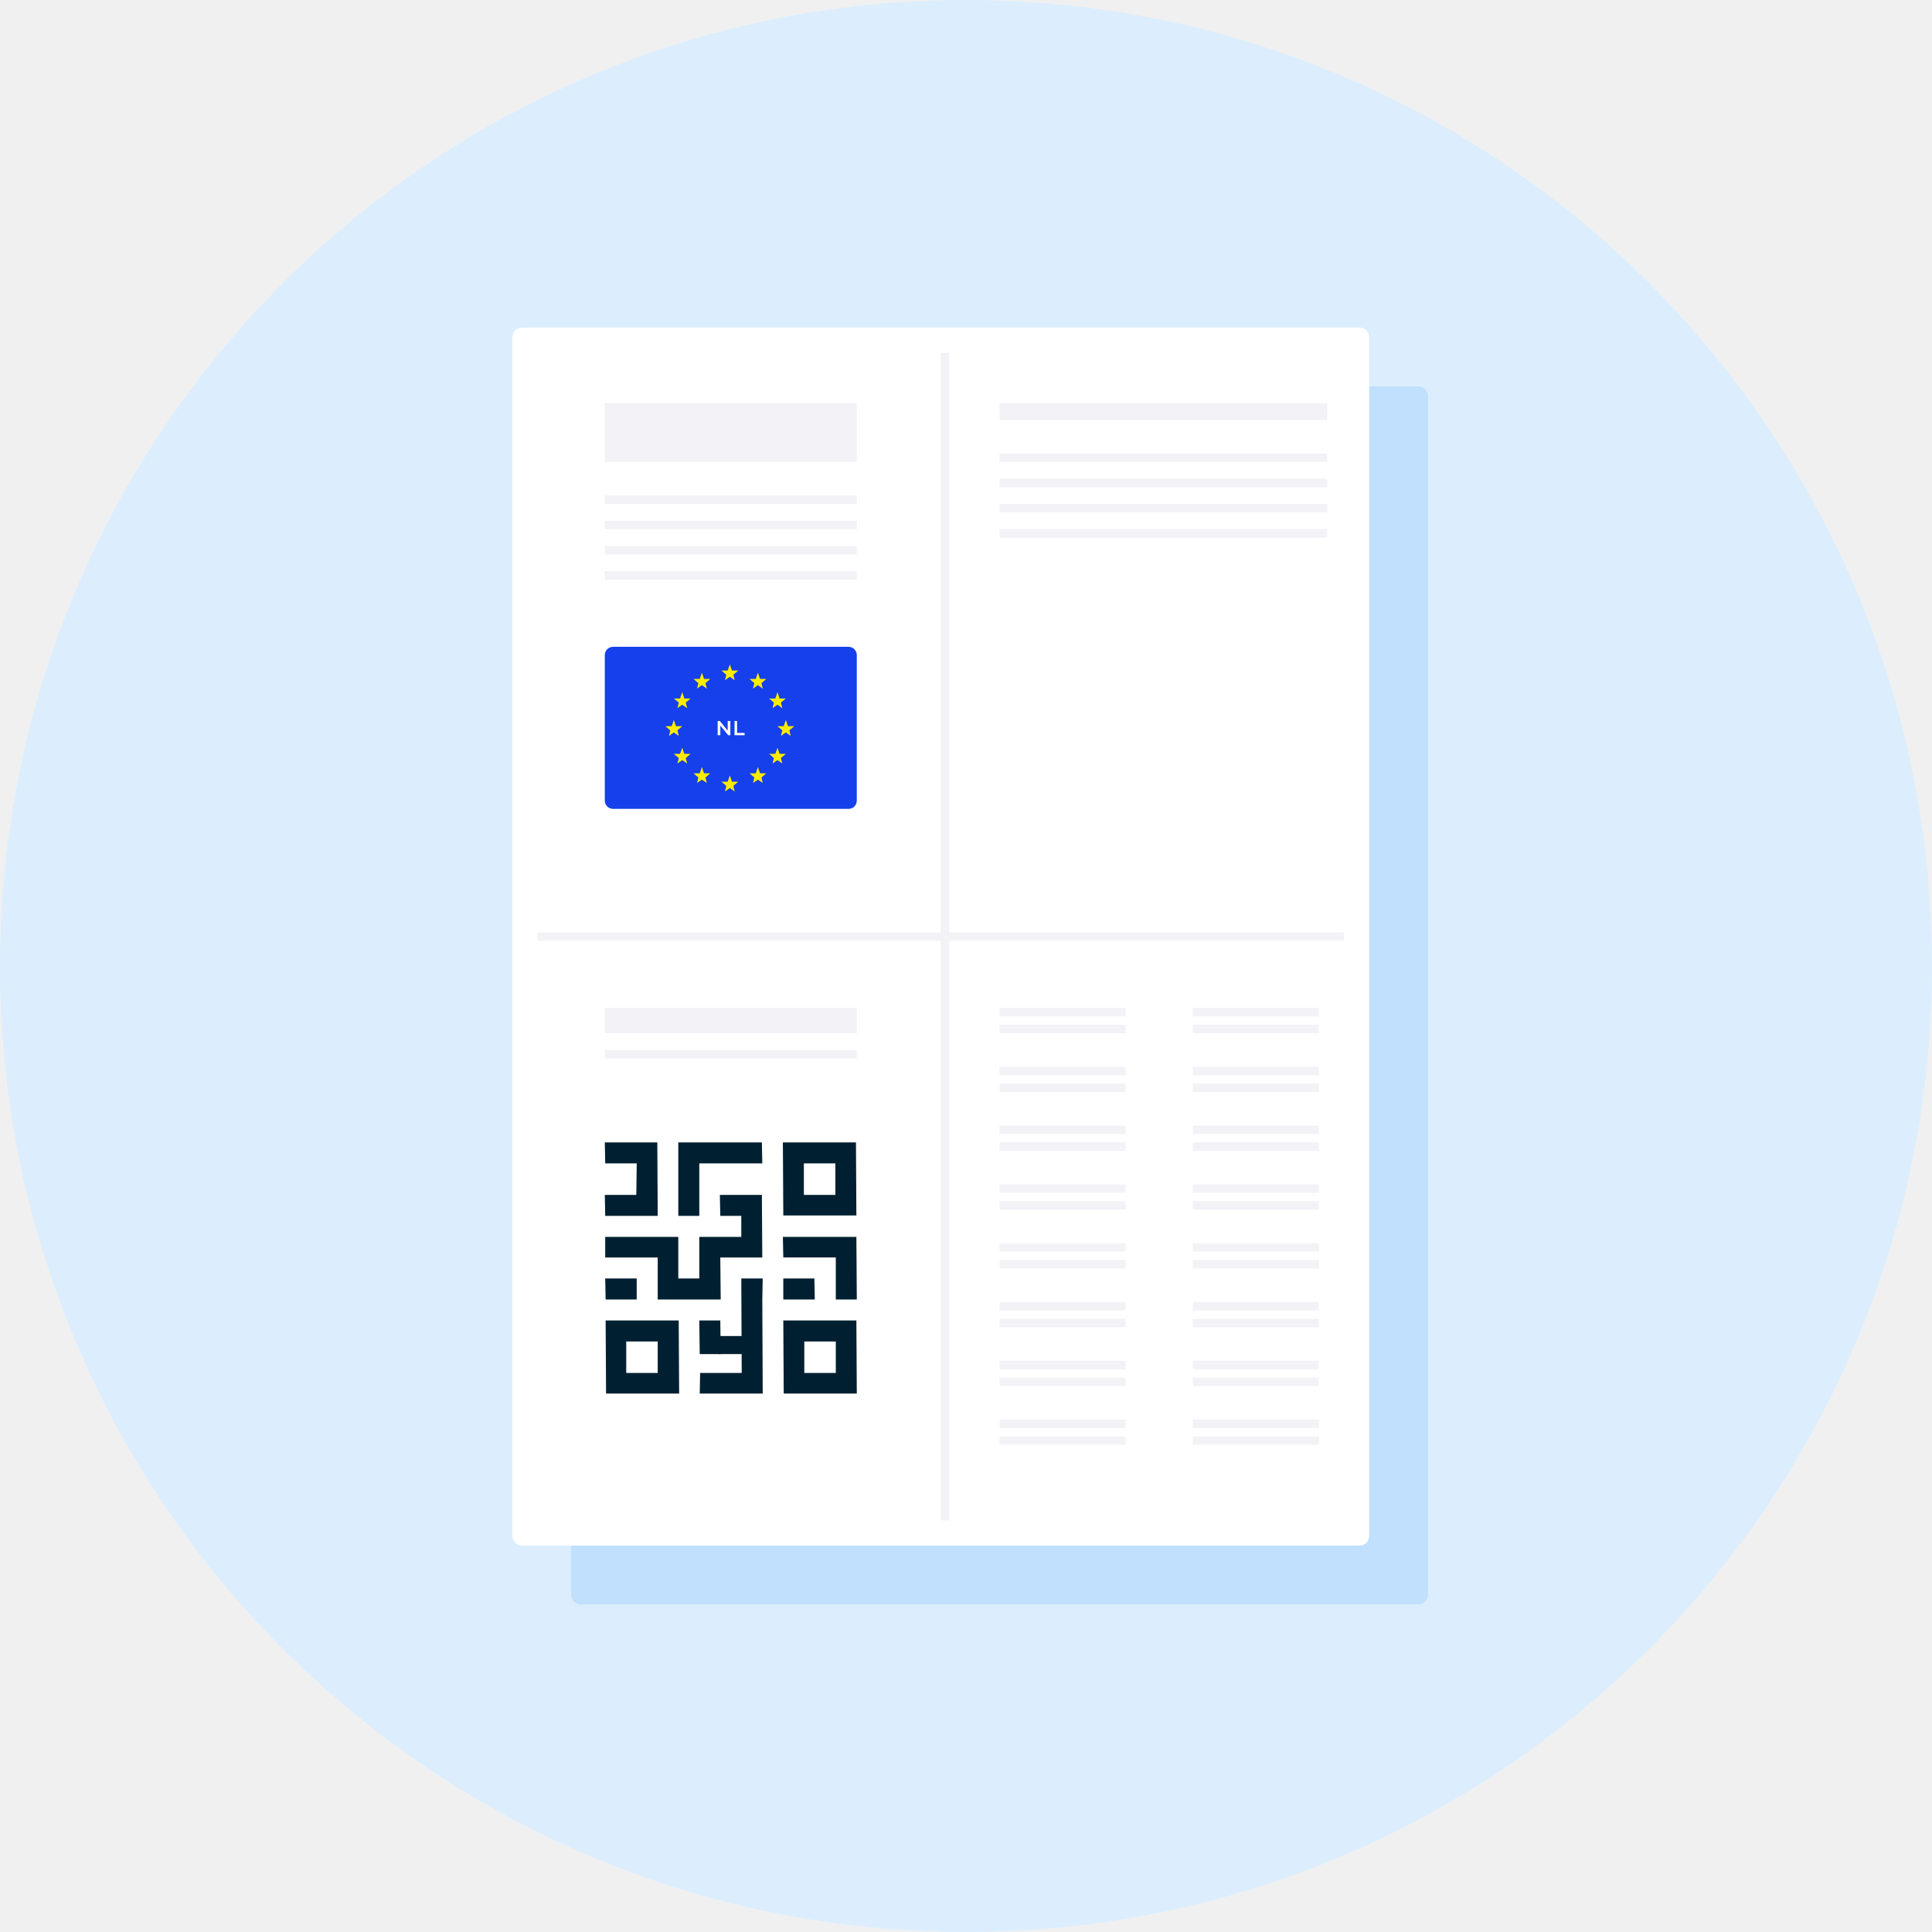
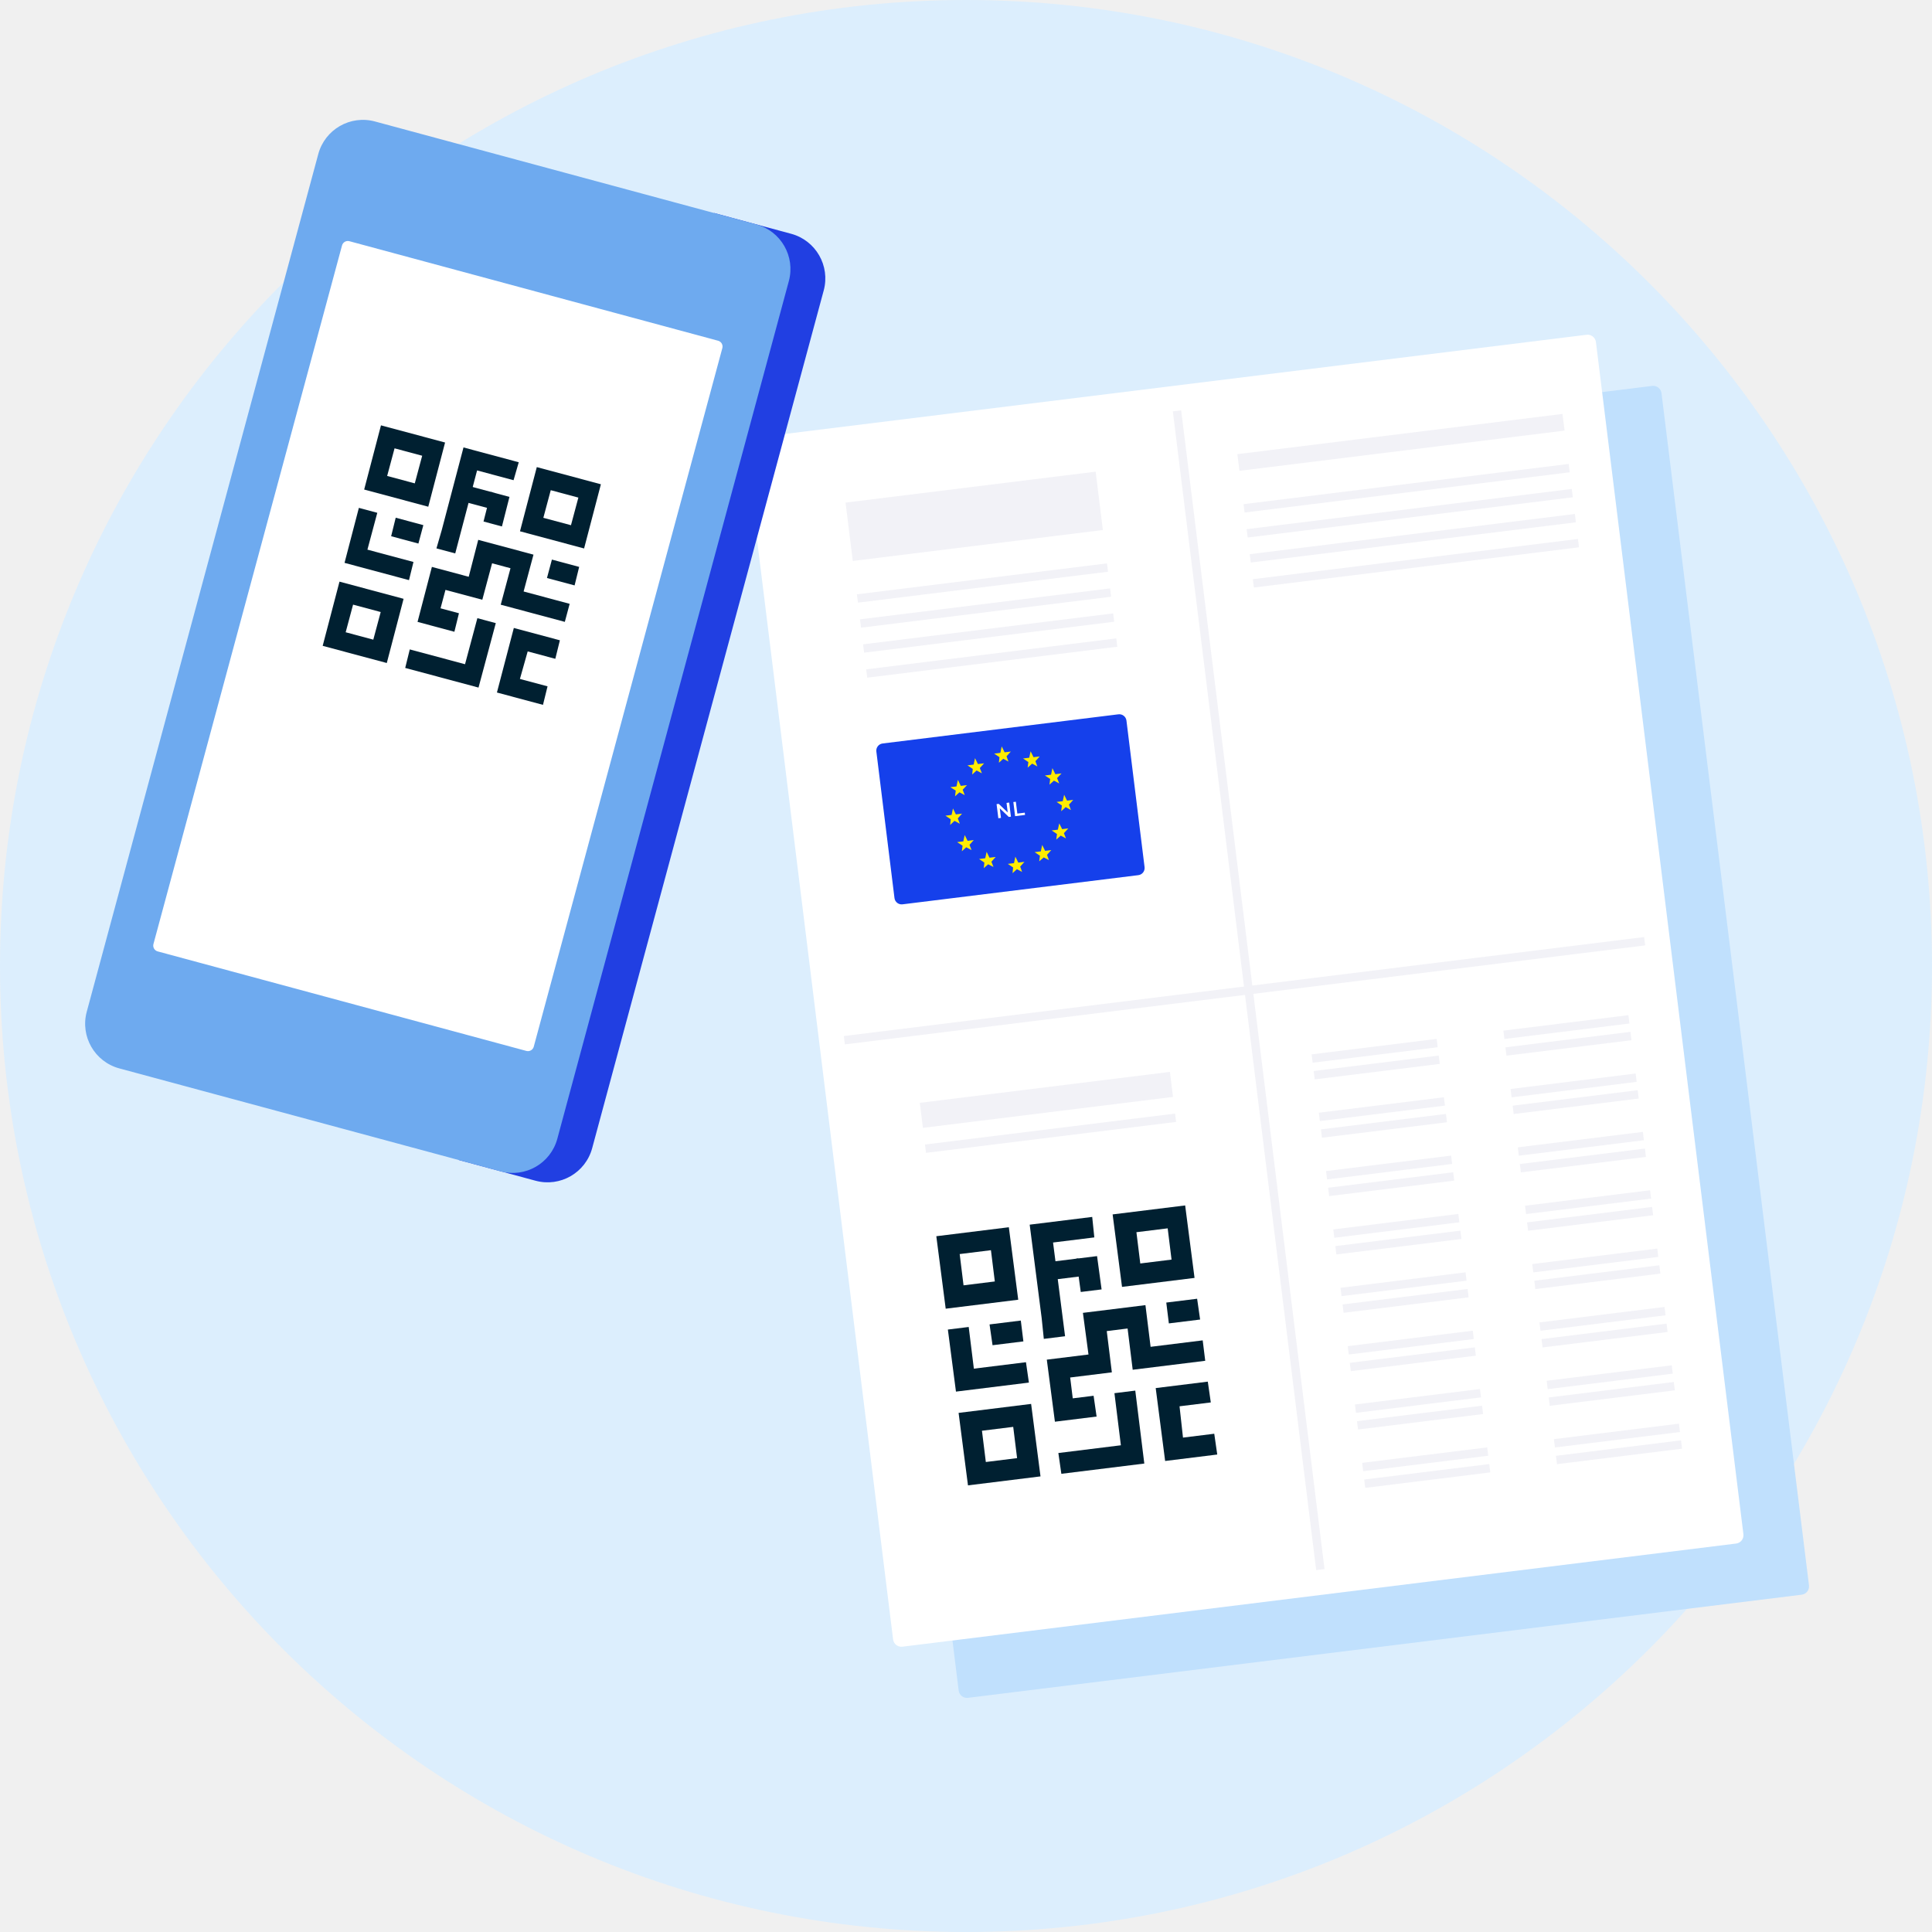
<svg xmlns="http://www.w3.org/2000/svg" width="200" height="200" viewBox="0 0 200 200" fill="none">
  <path d="M100 200C155.228 200 200 155.228 200 100C200 44.772 155.228 0 100 0C44.772 0 0 44.772 0 100C0 155.228 44.772 200 100 200Z" fill="#DCEEFD" />
-   <rect x="59.13" y="40" width="88.696" height="126.087" rx="1" fill="#C0E0FD" />
-   <rect x="53.042" y="33.914" width="88.696" height="126.087" rx="1" fill="white" />
-   <rect x="97.39" y="36.523" width="0.87" height="120.87" fill="#F2F2F7" />
-   <rect x="55.651" y="97.393" width="0.87" height="83.478" transform="rotate(-90 55.6514 97.3926)" fill="#F2F2F7" />
-   <path d="M87.838 66.957H63.465C62.992 66.957 62.608 67.341 62.608 67.814V82.878C62.608 83.351 62.992 83.735 63.465 83.735H87.838C88.312 83.735 88.695 83.351 88.695 82.878V67.814C88.695 67.341 88.312 66.957 87.838 66.957Z" fill="#1540EB" />
-   <path d="M75.606 74.637V76.109H75.383L74.568 75.11V76.109H74.291V74.637H74.515L75.33 75.636V74.637H75.606Z" fill="white" />
-   <path d="M76.027 74.637H76.303V75.873H77.079V76.109H76.04V74.637H76.027Z" fill="white" />
-   <path d="M75.553 68.772L75.329 69.416H74.685L75.185 69.85L75.053 70.415L75.553 70.06L76.052 70.415L75.921 69.85L76.421 69.416H75.776L75.553 68.772Z" fill="#FFEC00" />
-   <path d="M80.484 71.652L80.26 72.31H79.616L80.116 72.731L79.971 73.309L80.484 72.954L80.984 73.309L80.839 72.731L81.352 72.31H80.708L80.484 71.652Z" fill="#FFEC00" />
-   <path d="M75.553 80.275L75.329 80.92H74.685L75.185 81.354L75.053 81.932L75.553 81.577L76.052 81.932L75.921 81.354L76.421 80.92H75.776L75.553 80.275Z" fill="#FFEC00" />
-   <path d="M69.754 74.529L69.531 75.174H68.887L69.386 75.608L69.255 76.186L69.754 75.818L70.267 76.186L70.123 75.608L70.622 75.174H69.978L69.754 74.529Z" fill="#FFEC00" />
-   <path d="M81.352 74.529L81.128 75.174H80.484L80.984 75.608L80.839 76.186L81.352 75.818L81.851 76.186L81.72 75.608L82.219 75.174H81.575L81.352 74.529Z" fill="#FFEC00" />
-   <path d="M72.66 69.639L72.437 70.283H71.793L72.292 70.717L72.161 71.282L72.66 70.927L73.173 71.282L73.028 70.717L73.528 70.283H72.884L72.66 69.639Z" fill="#FFEC00" />
-   <path d="M78.459 69.639L78.235 70.283H77.591L78.091 70.717L77.946 71.282L78.459 70.927L78.958 71.282L78.827 70.717L79.326 70.283H78.682L78.459 69.639Z" fill="#FFEC00" />
-   <path d="M72.66 79.408L72.437 80.052H71.793L72.292 80.486L72.161 81.052L72.66 80.71L73.173 81.052L73.028 80.486L73.528 80.052H72.884L72.66 79.408Z" fill="#FFEC00" />
-   <path d="M78.459 79.408L78.235 80.052H77.591L78.091 80.486L77.946 81.052L78.459 80.71L78.958 81.052L78.827 80.486L79.326 80.052H78.682L78.459 79.408Z" fill="#FFEC00" />
-   <path d="M70.622 71.65L70.399 72.308H69.754L70.267 72.729L70.123 73.307L70.622 72.952L71.135 73.307L70.99 72.729L71.49 72.308H70.846L70.622 71.65Z" fill="#FFEC00" />
-   <path d="M70.622 77.408L70.399 78.039H69.754L70.267 78.473L70.123 79.039L70.622 78.684L71.135 79.039L70.99 78.473L71.49 78.039H70.846L70.622 77.408Z" fill="#FFEC00" />
-   <path d="M80.484 77.408L80.26 78.039H79.616L80.116 78.473L79.971 79.039L80.484 78.684L80.984 79.039L80.839 78.473L81.352 78.039H80.708L80.484 77.408Z" fill="#FFEC00" />
-   <path d="M88.652 136.695H81.087L81.13 144.261H88.696L88.652 136.695ZM86.522 138.869V142.13H83.261V138.869H86.522Z" fill="#002031" />
-   <path d="M70.26 136.695H62.695L62.739 144.261H70.304L70.26 136.695ZM68.087 138.869V142.13H64.826V138.869H68.087Z" fill="#002031" />
-   <path d="M88.609 118.26H81.043L81.087 125.825H88.652L88.609 118.26ZM86.478 120.434V123.695H83.217V120.434H86.478Z" fill="#002031" />
-   <path d="M78.869 118.26H70.217V125.868H72.391V120.434H78.912L78.869 118.26Z" fill="#002031" />
-   <path d="M68.044 118.26H62.609L62.652 120.434H65.913L65.87 123.695H62.609L62.652 125.868H68.087L68.044 118.26Z" fill="#002031" />
-   <path d="M88.652 128.043H81.043L81.087 130.173H86.522V134.521H88.696L88.652 128.043Z" fill="#002031" />
-   <path d="M78.869 123.695H74.521L74.564 125.869H76.738V128.043H72.391V132.347H70.217V128.043H62.651V130.174H68.086V134.521H74.608L74.564 130.174H78.912L78.869 123.695Z" fill="#002031" />
-   <path d="M62.695 134.52L62.651 132.346H65.912V134.52H62.695Z" fill="#002031" />
-   <path d="M72.435 140.174L72.391 136.695H74.565L74.609 140.174H72.435Z" fill="#002031" />
-   <path d="M74.391 140.174V138.305H77.13V140.174H74.391Z" fill="#002031" />
-   <path d="M81.087 134.52H84.348L84.304 132.346H81.087V134.52Z" fill="#002031" />
-   <path d="M78.956 132.346H76.739L76.782 142.128H72.478L72.435 144.259H78.956L78.913 134.52L78.956 132.346Z" fill="#002031" />
-   <rect x="62.608" y="104.348" width="26.087" height="2.609" fill="#F2F2F7" />
-   <rect x="62.608" y="41.738" width="26.087" height="6.087" fill="#F2F2F7" />
-   <rect x="103.478" y="41.738" width="33.913" height="1.739" fill="#F2F2F7" />
-   <rect x="62.608" y="108.695" width="26.087" height="0.87" fill="#F2F2F7" />
-   <rect x="103.478" y="104.348" width="13.043" height="0.87" fill="#F2F2F7" />
-   <rect x="103.478" y="110.436" width="13.043" height="0.87" fill="#F2F2F7" />
-   <rect x="103.478" y="116.521" width="13.043" height="0.87" fill="#F2F2F7" />
-   <rect x="103.478" y="122.609" width="13.043" height="0.87" fill="#F2F2F7" />
-   <rect x="103.478" y="128.695" width="13.043" height="0.87" fill="#F2F2F7" />
-   <rect x="103.478" y="134.783" width="13.043" height="0.87" fill="#F2F2F7" />
-   <rect x="103.478" y="140.869" width="13.043" height="0.87" fill="#F2F2F7" />
-   <rect x="103.478" y="146.957" width="13.043" height="0.87" fill="#F2F2F7" />
-   <rect x="103.478" y="106.088" width="13.043" height="0.87" fill="#F2F2F7" />
-   <rect x="103.478" y="112.174" width="13.043" height="0.87" fill="#F2F2F7" />
-   <rect x="103.478" y="118.262" width="13.043" height="0.87" fill="#F2F2F7" />
-   <rect x="103.478" y="124.348" width="13.043" height="0.87" fill="#F2F2F7" />
-   <rect x="103.478" y="130.436" width="13.043" height="0.87" fill="#F2F2F7" />
-   <rect x="103.478" y="136.521" width="13.043" height="0.87" fill="#F2F2F7" />
-   <rect x="103.478" y="142.609" width="13.043" height="0.87" fill="#F2F2F7" />
-   <rect x="103.478" y="148.695" width="13.043" height="0.87" fill="#F2F2F7" />
-   <rect x="123.478" y="104.348" width="13.043" height="0.87" fill="#F2F2F7" />
-   <rect x="123.478" y="110.436" width="13.043" height="0.87" fill="#F2F2F7" />
-   <rect x="123.478" y="116.521" width="13.043" height="0.87" fill="#F2F2F7" />
-   <rect x="123.478" y="122.609" width="13.043" height="0.87" fill="#F2F2F7" />
-   <rect x="123.478" y="128.695" width="13.043" height="0.87" fill="#F2F2F7" />
-   <rect x="123.478" y="134.783" width="13.043" height="0.87" fill="#F2F2F7" />
-   <rect x="123.478" y="140.869" width="13.043" height="0.87" fill="#F2F2F7" />
-   <rect x="123.478" y="146.957" width="13.043" height="0.87" fill="#F2F2F7" />
-   <rect x="123.478" y="106.088" width="13.043" height="0.87" fill="#F2F2F7" />
-   <rect x="123.478" y="112.174" width="13.043" height="0.87" fill="#F2F2F7" />
-   <rect x="123.478" y="118.262" width="13.043" height="0.87" fill="#F2F2F7" />
-   <rect x="123.478" y="124.348" width="13.043" height="0.87" fill="#F2F2F7" />
-   <rect x="123.478" y="130.436" width="13.043" height="0.87" fill="#F2F2F7" />
-   <rect x="123.478" y="136.521" width="13.043" height="0.87" fill="#F2F2F7" />
-   <rect x="123.478" y="142.609" width="13.043" height="0.87" fill="#F2F2F7" />
-   <rect x="123.478" y="148.695" width="13.043" height="0.87" fill="#F2F2F7" />
-   <rect x="62.608" y="51.305" width="26.087" height="0.87" fill="#F2F2F7" />
-   <rect x="103.478" y="46.957" width="33.913" height="0.87" fill="#F2F2F7" />
-   <rect x="62.608" y="53.914" width="26.087" height="0.87" fill="#F2F2F7" />
-   <rect x="103.478" y="49.565" width="33.913" height="0.87" fill="#F2F2F7" />
-   <rect x="62.608" y="56.522" width="26.087" height="0.87" fill="#F2F2F7" />
-   <rect x="103.478" y="52.174" width="33.913" height="0.87" fill="#F2F2F7" />
-   <rect x="62.608" y="59.131" width="26.087" height="0.87" fill="#F2F2F7" />
-   <rect x="103.478" y="54.783" width="33.913" height="0.87" fill="#F2F2F7" />
+   <rect x="83.867" y="50.732" width="88.696" height="126.087" rx="0.87" transform="rotate(-7.05218 83.8667 50.7324)" fill="#C0E0FD" />
+   <rect x="77.079" y="45.438" width="88.696" height="126.087" rx="0.87" transform="rotate(-7.05218 77.0786 45.4375)" fill="white" />
+   <rect x="121.411" y="42.582" width="0.87" height="120.87" transform="rotate(-7.05218 121.411 42.582)" fill="#F2F2F7" />
+   <rect x="87.461" y="108.115" width="0.87" height="83.478" transform="rotate(-97.0522 87.4609 108.115)" fill="#F2F2F7" />
+   <path d="M115.778 73.945L91.368 76.965C90.96 77.016 90.669 77.388 90.72 77.796L92.597 92.968C92.647 93.376 93.019 93.666 93.428 93.616L117.838 90.596C118.247 90.546 118.537 90.174 118.486 89.765L116.61 74.594C116.559 74.185 116.187 73.895 115.778 73.945Z" fill="#1540EB" />
+   <path d="M104.471 83.081L104.651 84.542L104.43 84.57L103.498 83.678L103.621 84.67L103.347 84.704L103.166 83.242L103.388 83.215L104.319 84.106L104.197 83.115L104.471 83.081Z" fill="white" />
+   <path d="M104.888 83.029L105.162 82.995L105.314 84.222L106.084 84.127L106.113 84.362L105.082 84.489L104.901 83.028L104.888 83.029Z" fill="white" />
+   <path d="M103.698 77.269L103.555 77.935L102.916 78.014L103.465 78.384L103.404 78.961L103.856 78.547L104.396 78.838L104.196 78.293L104.639 77.801L103.999 77.88L103.698 77.269Z" fill="#FFEC00" />
+   <path d="M108.946 79.519L108.805 80.198L108.165 80.278L108.713 80.634L108.64 81.226L109.106 80.81L109.645 81.101L109.43 80.545L109.888 80.064L109.248 80.144L108.946 79.519Z" fill="#FFEC00" />
+   <path d="M105.111 88.684L104.968 89.351L104.329 89.43L104.878 89.8L104.818 90.39L105.271 89.976L105.81 90.267L105.609 89.709L106.051 89.217L105.412 89.296L105.111 88.684Z" fill="#FFEC00" />
+   <path d="M98.651 83.694L98.508 84.361L97.869 84.44L98.418 84.809L98.359 85.4L98.809 84.973L99.363 85.275L99.149 84.719L99.591 84.227L98.952 84.306L98.651 83.694Z" fill="#FFEC00" />
+   <path d="M110.16 82.27L110.018 82.937L109.378 83.016L109.927 83.386L109.855 83.978L110.319 83.549L110.86 83.853L110.658 83.295L111.101 82.803L110.461 82.882L110.16 82.27Z" fill="#FFEC00" />
+   <path d="M100.934 78.483L100.792 79.15L100.152 79.229L100.701 79.599L100.64 80.176L101.092 79.762L101.645 80.052L101.432 79.508L101.875 79.016L101.235 79.095L100.934 78.483Z" fill="#FFEC00" />
+   <path d="M106.689 77.772L106.546 78.439L105.906 78.518L106.456 78.888L106.382 79.466L106.847 79.051L107.386 79.342L107.186 78.797L107.629 78.305L106.99 78.384L106.689 77.772Z" fill="#FFEC00" />
+   <path d="M102.134 88.179L101.991 88.846L101.352 88.925L101.901 89.294L101.84 89.871L102.294 89.471L102.844 89.747L102.631 89.203L103.074 88.712L102.435 88.791L102.134 88.179Z" fill="#FFEC00" />
+   <path d="M107.888 87.468L107.745 88.135L107.106 88.214L107.655 88.583L107.581 89.162L108.048 88.76L108.586 89.037L108.386 88.493L108.828 88.001L108.189 88.08L107.888 87.468Z" fill="#FFEC00" />
+   <path d="M99.159 80.729L99.017 81.409L98.378 81.488L98.939 81.843L98.866 82.435L99.318 82.021L99.871 82.311L99.656 81.754L100.101 81.275L99.461 81.354L99.159 80.729Z" fill="#FFEC00" />
+   <path d="M99.866 86.444L99.721 87.098L99.082 87.177L99.644 87.545L99.57 88.124L100.022 87.71L100.575 87.999L100.362 87.456L100.804 86.964L100.165 87.043L99.866 86.444Z" fill="#FFEC00" />
+   <path d="M109.653 85.235L109.508 85.889L108.869 85.968L109.418 86.337L109.344 86.916L109.809 86.501L110.349 86.792L110.136 86.249L110.591 85.755L109.952 85.834L109.653 85.235Z" fill="#FFEC00" />
+   <path d="M97.899 135.476L105.407 134.547L104.435 127.044L96.927 127.973L97.899 135.476ZM99.746 133.057L99.346 129.82L102.582 129.42L102.983 132.656L99.746 133.057Z" fill="#002031" />
+   <path d="M116.151 133.218L123.659 132.289L122.687 124.786L115.179 125.715L116.151 133.218ZM118.042 130.794L117.642 127.557L120.878 127.157L121.278 130.393L118.042 130.794Z" fill="#002031" />
+   <path d="M100.205 153.765L107.713 152.836L106.741 145.333L99.233 146.262L100.205 153.765ZM102.053 151.346L101.652 148.11L104.888 147.709L105.289 150.945L102.053 151.346Z" fill="#002031" />
+   <path d="M109.871 152.568L118.458 151.506L117.524 143.955L115.366 144.222L116.033 149.615L109.561 150.416L109.871 152.568Z" fill="#002031" />
+   <path d="M120.615 151.24L126.009 150.572L125.699 148.42L122.463 148.82L122.105 145.579L125.342 145.179L125.031 143.026L119.638 143.694L120.615 151.24Z" fill="#002031" />
+   <path d="M98.961 144.059L106.512 143.125L106.207 141.016L100.814 141.683L100.28 137.368L98.123 137.635L98.961 144.059Z" fill="#002031" />
+   <path d="M109.204 147.175L113.519 146.641L113.209 144.489L111.051 144.756L110.784 142.598L115.099 142.064L114.571 137.793L116.728 137.526L117.257 141.797L124.765 140.869L124.503 138.754L119.11 139.422L118.576 135.107L112.103 135.907L112.68 140.217L108.365 140.751L109.204 147.175Z" fill="#002031" />
+   <path d="M123.926 134.446L124.236 136.598L121 136.998L120.733 134.841L123.926 134.446Z" fill="#002031" />
+   <path d="M113.567 130.032L114.037 133.479L111.88 133.745L111.409 130.299L113.567 130.032Z" fill="#002031" />
+   <path d="M111.625 130.272L111.855 132.127L109.136 132.463L108.907 130.608L111.625 130.272Z" fill="#002031" />
+   <path d="M105.674 136.704L102.438 137.104L102.748 139.256L105.941 138.861L105.674 136.704Z" fill="#002031" />
+   <path d="M108.055 138.6L110.256 138.327L109.012 128.624L113.284 128.096L113.065 125.976L106.593 126.777L107.832 136.437L108.055 138.6Z" fill="#002031" />
+   <rect x="95.219" y="114.166" width="26.087" height="2.609" transform="rotate(-7.05218 95.219 114.166)" fill="#F2F2F7" />
+   <rect x="87.532" y="52.029" width="26.087" height="6.087" transform="rotate(-7.05218 87.5322 52.0293)" fill="#F2F2F7" />
+   <rect x="128.093" y="47.014" width="33.913" height="1.739" transform="rotate(-7.05218 128.093 47.0137)" fill="#F2F2F7" />
+   <rect x="95.753" y="118.48" width="26.087" height="0.87" transform="rotate(-7.05218 95.7529 118.48)" fill="#F2F2F7" />
+   <rect x="135.779" y="109.148" width="13.043" height="0.87" transform="rotate(-7.05218 135.779 109.148)" fill="#F2F2F7" />
+   <rect x="136.527" y="115.189" width="13.043" height="0.87" transform="rotate(-7.05218 136.527 115.189)" fill="#F2F2F7" />
+   <rect x="137.274" y="121.229" width="13.043" height="0.87" transform="rotate(-7.05218 137.274 121.229)" fill="#F2F2F7" />
+   <rect x="138.021" y="127.27" width="13.043" height="0.87" transform="rotate(-7.05218 138.021 127.27)" fill="#F2F2F7" />
+   <rect x="138.769" y="133.312" width="13.043" height="0.87" transform="rotate(-7.05218 138.769 133.312)" fill="#F2F2F7" />
+   <rect x="139.516" y="139.354" width="13.043" height="0.87" transform="rotate(-7.05218 139.516 139.354)" fill="#F2F2F7" />
+   <rect x="140.263" y="145.393" width="13.043" height="0.87" transform="rotate(-7.05218 140.263 145.393)" fill="#F2F2F7" />
+   <rect x="141.01" y="151.434" width="13.043" height="0.87" transform="rotate(-7.05218 141.01 151.434)" fill="#F2F2F7" />
+   <rect x="135.993" y="110.873" width="13.043" height="0.87" transform="rotate(-7.05218 135.993 110.873)" fill="#F2F2F7" />
+   <rect x="136.74" y="116.914" width="13.043" height="0.87" transform="rotate(-7.05218 136.74 116.914)" fill="#F2F2F7" />
+   <rect x="137.488" y="122.955" width="13.043" height="0.87" transform="rotate(-7.05218 137.488 122.955)" fill="#F2F2F7" />
+   <rect x="138.235" y="128.996" width="13.043" height="0.87" transform="rotate(-7.05218 138.235 128.996)" fill="#F2F2F7" />
+   <rect x="138.982" y="135.037" width="13.043" height="0.87" transform="rotate(-7.05218 138.982 135.037)" fill="#F2F2F7" />
+   <rect x="139.729" y="141.078" width="13.043" height="0.87" transform="rotate(-7.05218 139.729 141.078)" fill="#F2F2F7" />
+   <rect x="140.477" y="147.119" width="13.043" height="0.87" transform="rotate(-7.05218 140.477 147.119)" fill="#F2F2F7" />
+   <rect x="141.224" y="153.16" width="13.043" height="0.87" transform="rotate(-7.05218 141.224 153.16)" fill="#F2F2F7" />
+   <rect x="155.628" y="106.691" width="13.043" height="0.87" transform="rotate(-7.05218 155.628 106.691)" fill="#F2F2F7" />
+   <rect x="156.375" y="112.732" width="13.043" height="0.87" transform="rotate(-7.05218 156.375 112.732)" fill="#F2F2F7" />
+   <rect x="157.123" y="118.773" width="13.043" height="0.87" transform="rotate(-7.05218 157.123 118.773)" fill="#F2F2F7" />
+   <rect x="157.87" y="124.816" width="13.043" height="0.87" transform="rotate(-7.05218 157.87 124.816)" fill="#F2F2F7" />
+   <rect x="158.617" y="130.855" width="13.043" height="0.87" transform="rotate(-7.05218 158.617 130.855)" fill="#F2F2F7" />
+   <rect x="159.365" y="136.896" width="13.043" height="0.87" transform="rotate(-7.05218 159.365 136.896)" fill="#F2F2F7" />
+   <rect x="160.112" y="142.938" width="13.043" height="0.87" transform="rotate(-7.05218 160.112 142.938)" fill="#F2F2F7" />
+   <rect x="160.859" y="148.979" width="13.043" height="0.87" transform="rotate(-7.05218 160.859 148.979)" fill="#F2F2F7" />
+   <rect x="155.842" y="108.418" width="13.043" height="0.87" transform="rotate(-7.05218 155.842 108.418)" fill="#F2F2F7" />
+   <rect x="156.589" y="114.459" width="13.043" height="0.87" transform="rotate(-7.05218 156.589 114.459)" fill="#F2F2F7" />
+   <rect x="157.336" y="120.5" width="13.043" height="0.87" transform="rotate(-7.05218 157.336 120.5)" fill="#F2F2F7" />
+   <rect x="158.083" y="126.541" width="13.043" height="0.87" transform="rotate(-7.05218 158.083 126.541)" fill="#F2F2F7" />
+   <rect x="158.831" y="132.582" width="13.043" height="0.87" transform="rotate(-7.05218 158.831 132.582)" fill="#F2F2F7" />
+   <rect x="159.578" y="138.623" width="13.043" height="0.87" transform="rotate(-7.05218 159.578 138.623)" fill="#F2F2F7" />
+   <rect x="160.325" y="144.664" width="13.043" height="0.87" transform="rotate(-7.05218 160.325 144.664)" fill="#F2F2F7" />
+   <rect x="161.073" y="150.705" width="13.043" height="0.87" transform="rotate(-7.05218 161.073 150.705)" fill="#F2F2F7" />
+   <rect x="88.707" y="61.523" width="26.087" height="0.87" transform="rotate(-7.05218 88.7068 61.5234)" fill="#F2F2F7" />
+   <rect x="128.733" y="52.191" width="33.913" height="0.87" transform="rotate(-7.05218 128.733 52.1914)" fill="#F2F2F7" />
+   <rect x="89.027" y="64.113" width="26.087" height="0.87" transform="rotate(-7.05218 89.0269 64.1133)" fill="#F2F2F7" />
+   <rect x="129.054" y="54.779" width="33.913" height="0.87" transform="rotate(-7.05218 129.054 54.7793)" fill="#F2F2F7" />
+   <rect x="89.347" y="66.701" width="26.087" height="0.87" transform="rotate(-7.05218 89.3472 66.7012)" fill="#F2F2F7" />
+   <rect x="129.374" y="57.369" width="33.913" height="0.87" transform="rotate(-7.05218 129.374 57.3691)" fill="#F2F2F7" />
+   <rect x="89.668" y="69.289" width="26.087" height="0.87" transform="rotate(-7.05218 89.6675 69.2891)" fill="#F2F2F7" />
+   <rect x="129.694" y="59.957" width="33.913" height="0.87" transform="rotate(-7.05218 129.694 59.957)" fill="#F2F2F7" />
+   <path d="M73.923 22.049L81.901 24.202C84.451 24.891 85.96 27.516 85.272 30.066L61.302 118.858C60.614 121.408 57.989 122.917 55.439 122.228L47.461 120.075C57.795 81.793 63.589 60.33 73.923 22.049Z" fill="#213FE2" />
+   <rect x="34.196" y="11.328" width="50.456" height="101.535" rx="4.783" transform="rotate(15.1069 34.1958 11.3281)" fill="#6EAAEF" />
+   <rect x="35.569" y="24.807" width="40.779" height="76.151" rx="0.623" transform="rotate(15.1069 35.5686 24.8066)" fill="white" />
+   <path d="M37.699 50.677L44.334 52.455L46.074 45.809L39.438 44.032L37.699 50.677ZM40.078 49.271L40.844 46.411L43.705 47.177L42.938 50.038L40.078 49.271Z" fill="#002031" />
+   <path d="M53.829 54.999L60.465 56.777L62.204 50.132L55.569 48.354L53.829 54.999ZM56.247 53.604L57.013 50.744L59.873 51.51L59.107 54.37L56.247 53.604Z" fill="#002031" />
+   <path d="M33.404 66.857L40.04 68.635L41.779 61.989L35.144 60.211L33.404 66.857ZM35.784 65.451L36.55 62.591L39.41 63.357L38.644 66.217L35.784 65.451Z" fill="#002031" />
+   <path d="M41.947 69.144L49.536 71.178L51.324 64.504L49.417 63.993L48.14 68.76L42.42 67.227L41.947 69.144Z" fill="#002031" />
+   <path d="M51.442 71.689L56.209 72.967L56.682 71.05L53.822 70.284L54.626 67.434L57.486 68.2L57.959 66.283L53.192 65.006L51.442 71.689Z" fill="#002031" />
+   <path d="M35.666 58.267L42.339 60.055L42.802 58.176L38.035 56.899L39.057 53.085L37.15 52.574L35.666 58.267Z" fill="#002031" />
+   <path d="M43.224 64.378L47.038 65.4L47.51 63.483L45.604 62.972L46.115 61.065L49.928 62.087L50.94 58.312L52.846 58.823L51.835 62.598L58.47 64.376L58.971 62.508L54.204 61.23L55.226 57.417L49.506 55.884L48.522 59.708L44.709 58.686L43.224 64.378Z" fill="#002031" />
+   <path d="M59.955 58.685L59.482 60.602L56.622 59.835L57.133 57.928L59.955 58.685Z" fill="#002031" />
+   <path d="M52.74 51.437L51.961 54.498L50.054 53.987L50.834 50.926L52.74 51.437Z" fill="#002031" />
+   <path d="M51.025 50.977L50.585 52.617L48.183 51.974L48.622 50.334L51.025 50.977Z" fill="#002031" />
+   <path d="M43.824 54.361L40.964 53.594L40.491 55.511L43.313 56.268L43.824 54.361Z" fill="#002031" />
+   <path d="M45.181 56.768L47.126 57.289L49.387 48.699L53.163 49.71L53.701 47.852L47.981 46.319L45.73 54.872L45.181 56.768Z" fill="#002031" />
</svg>
